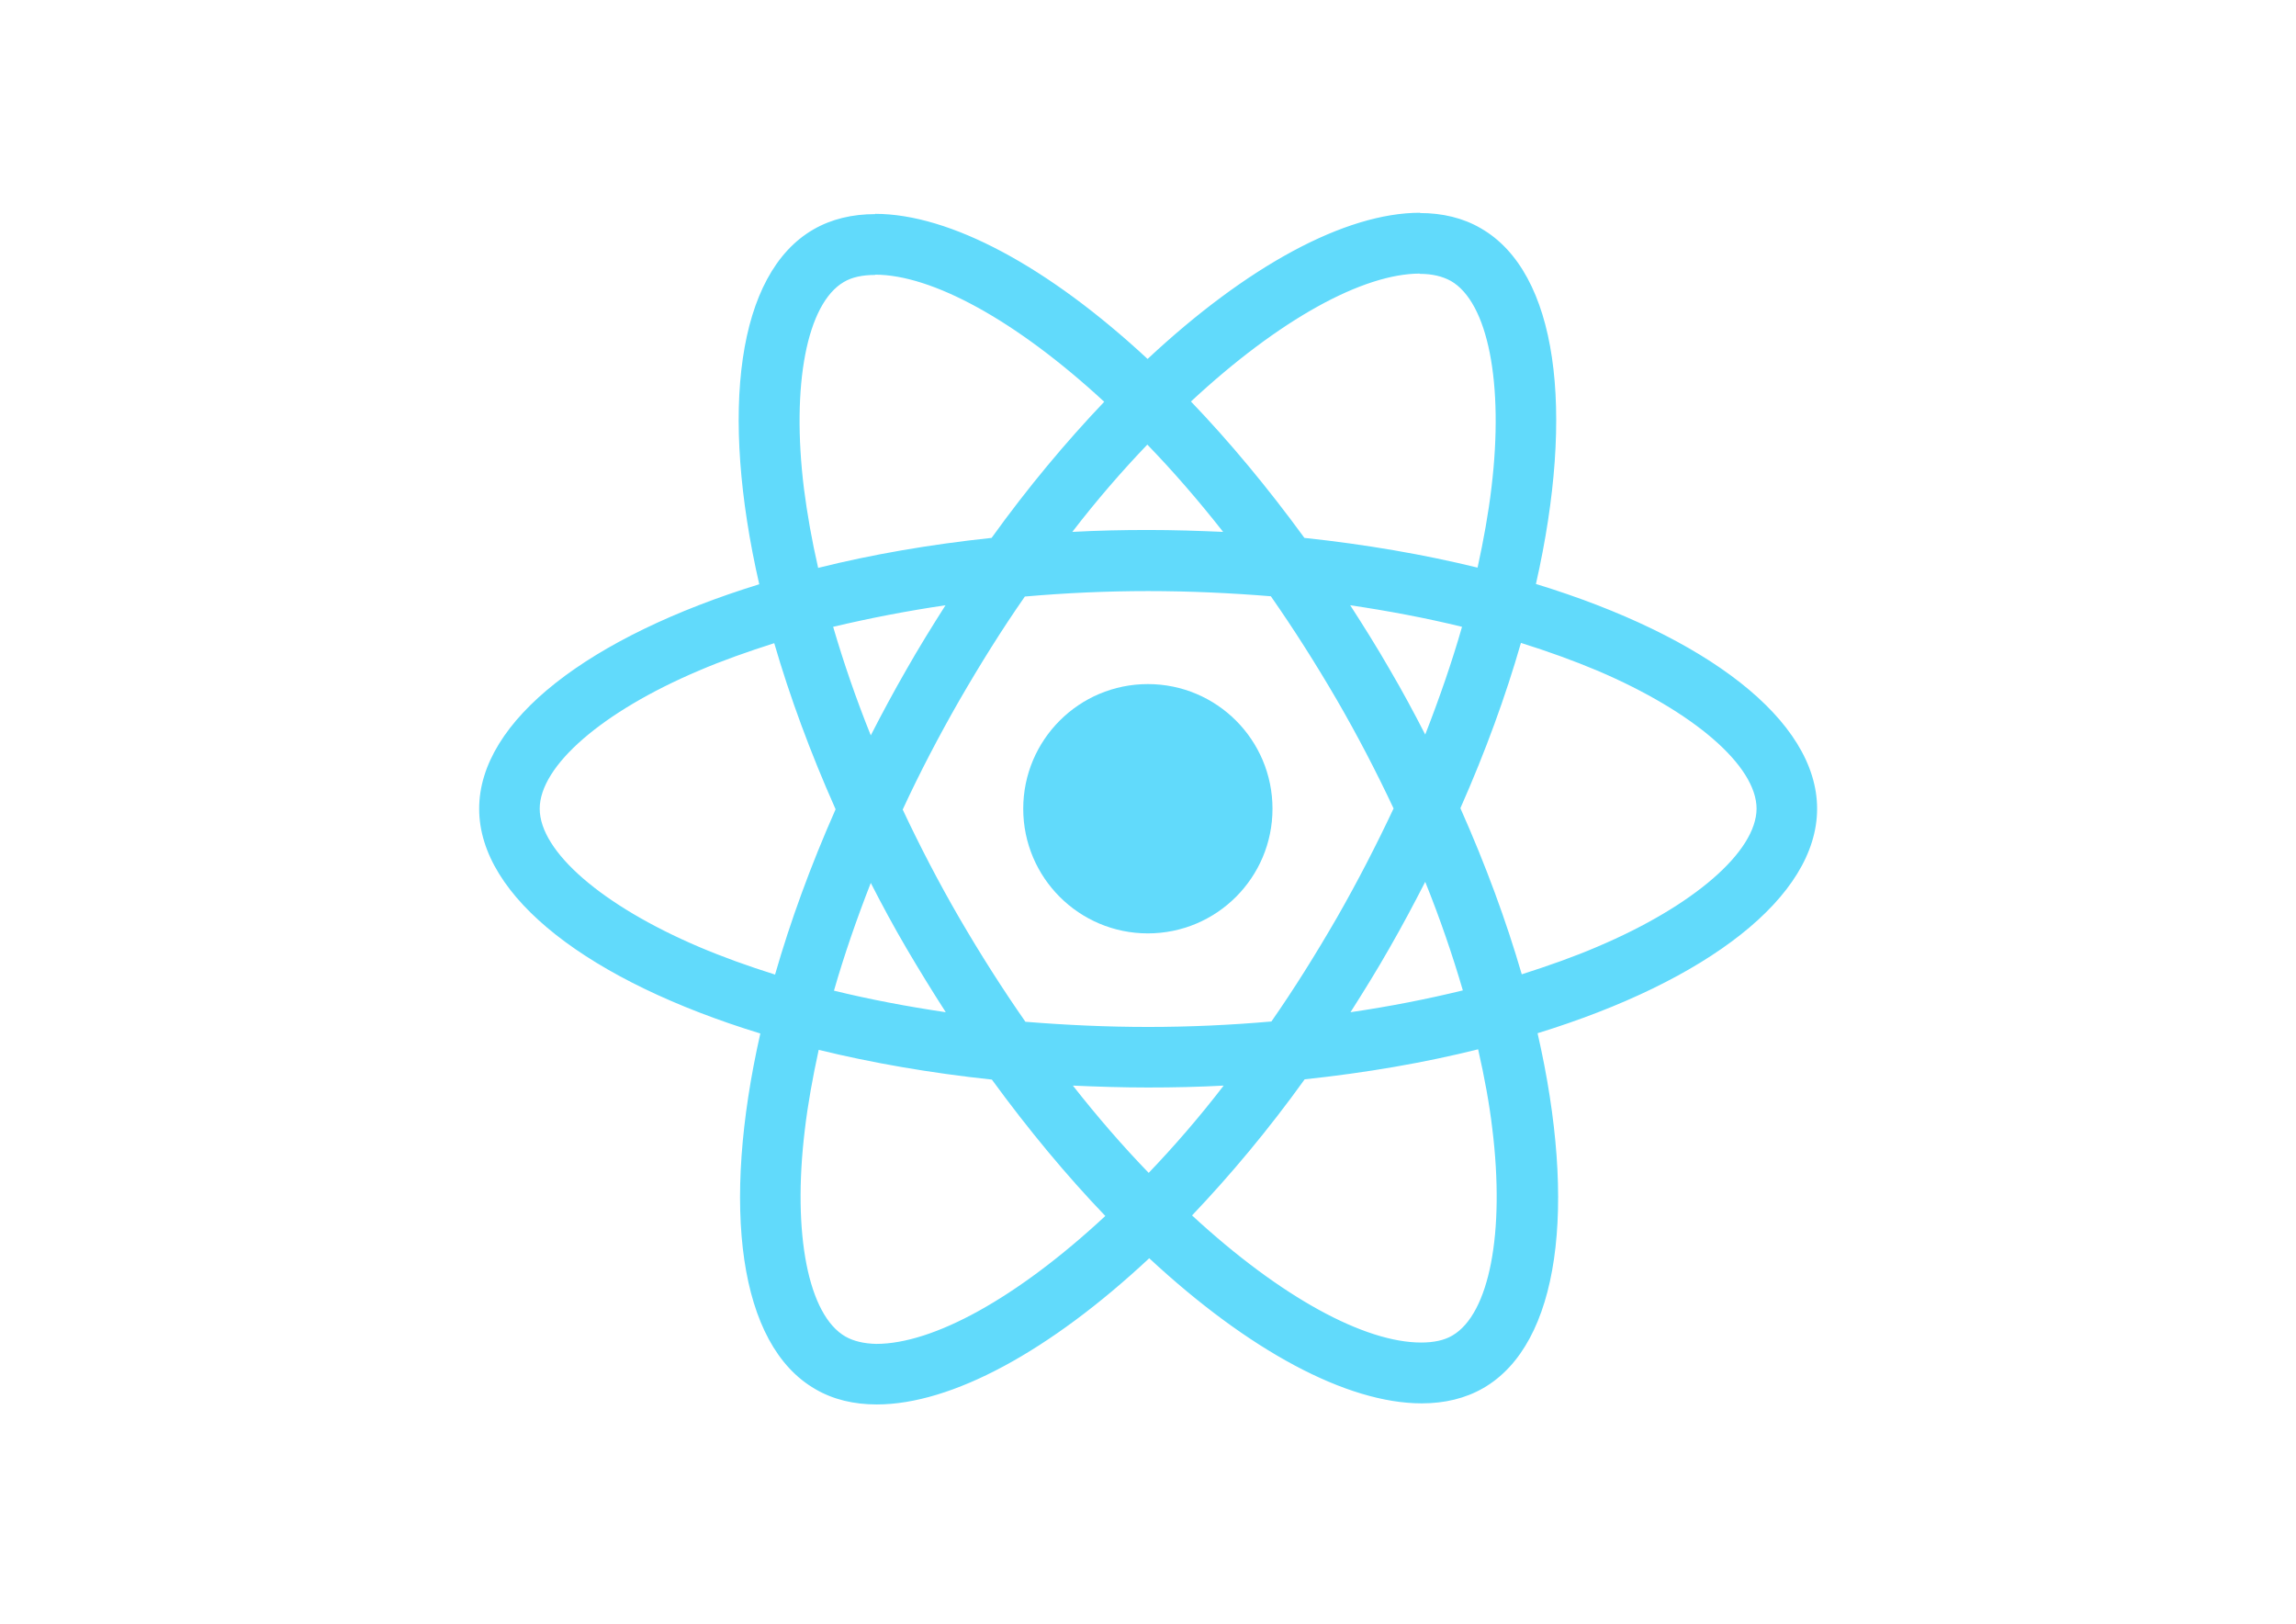
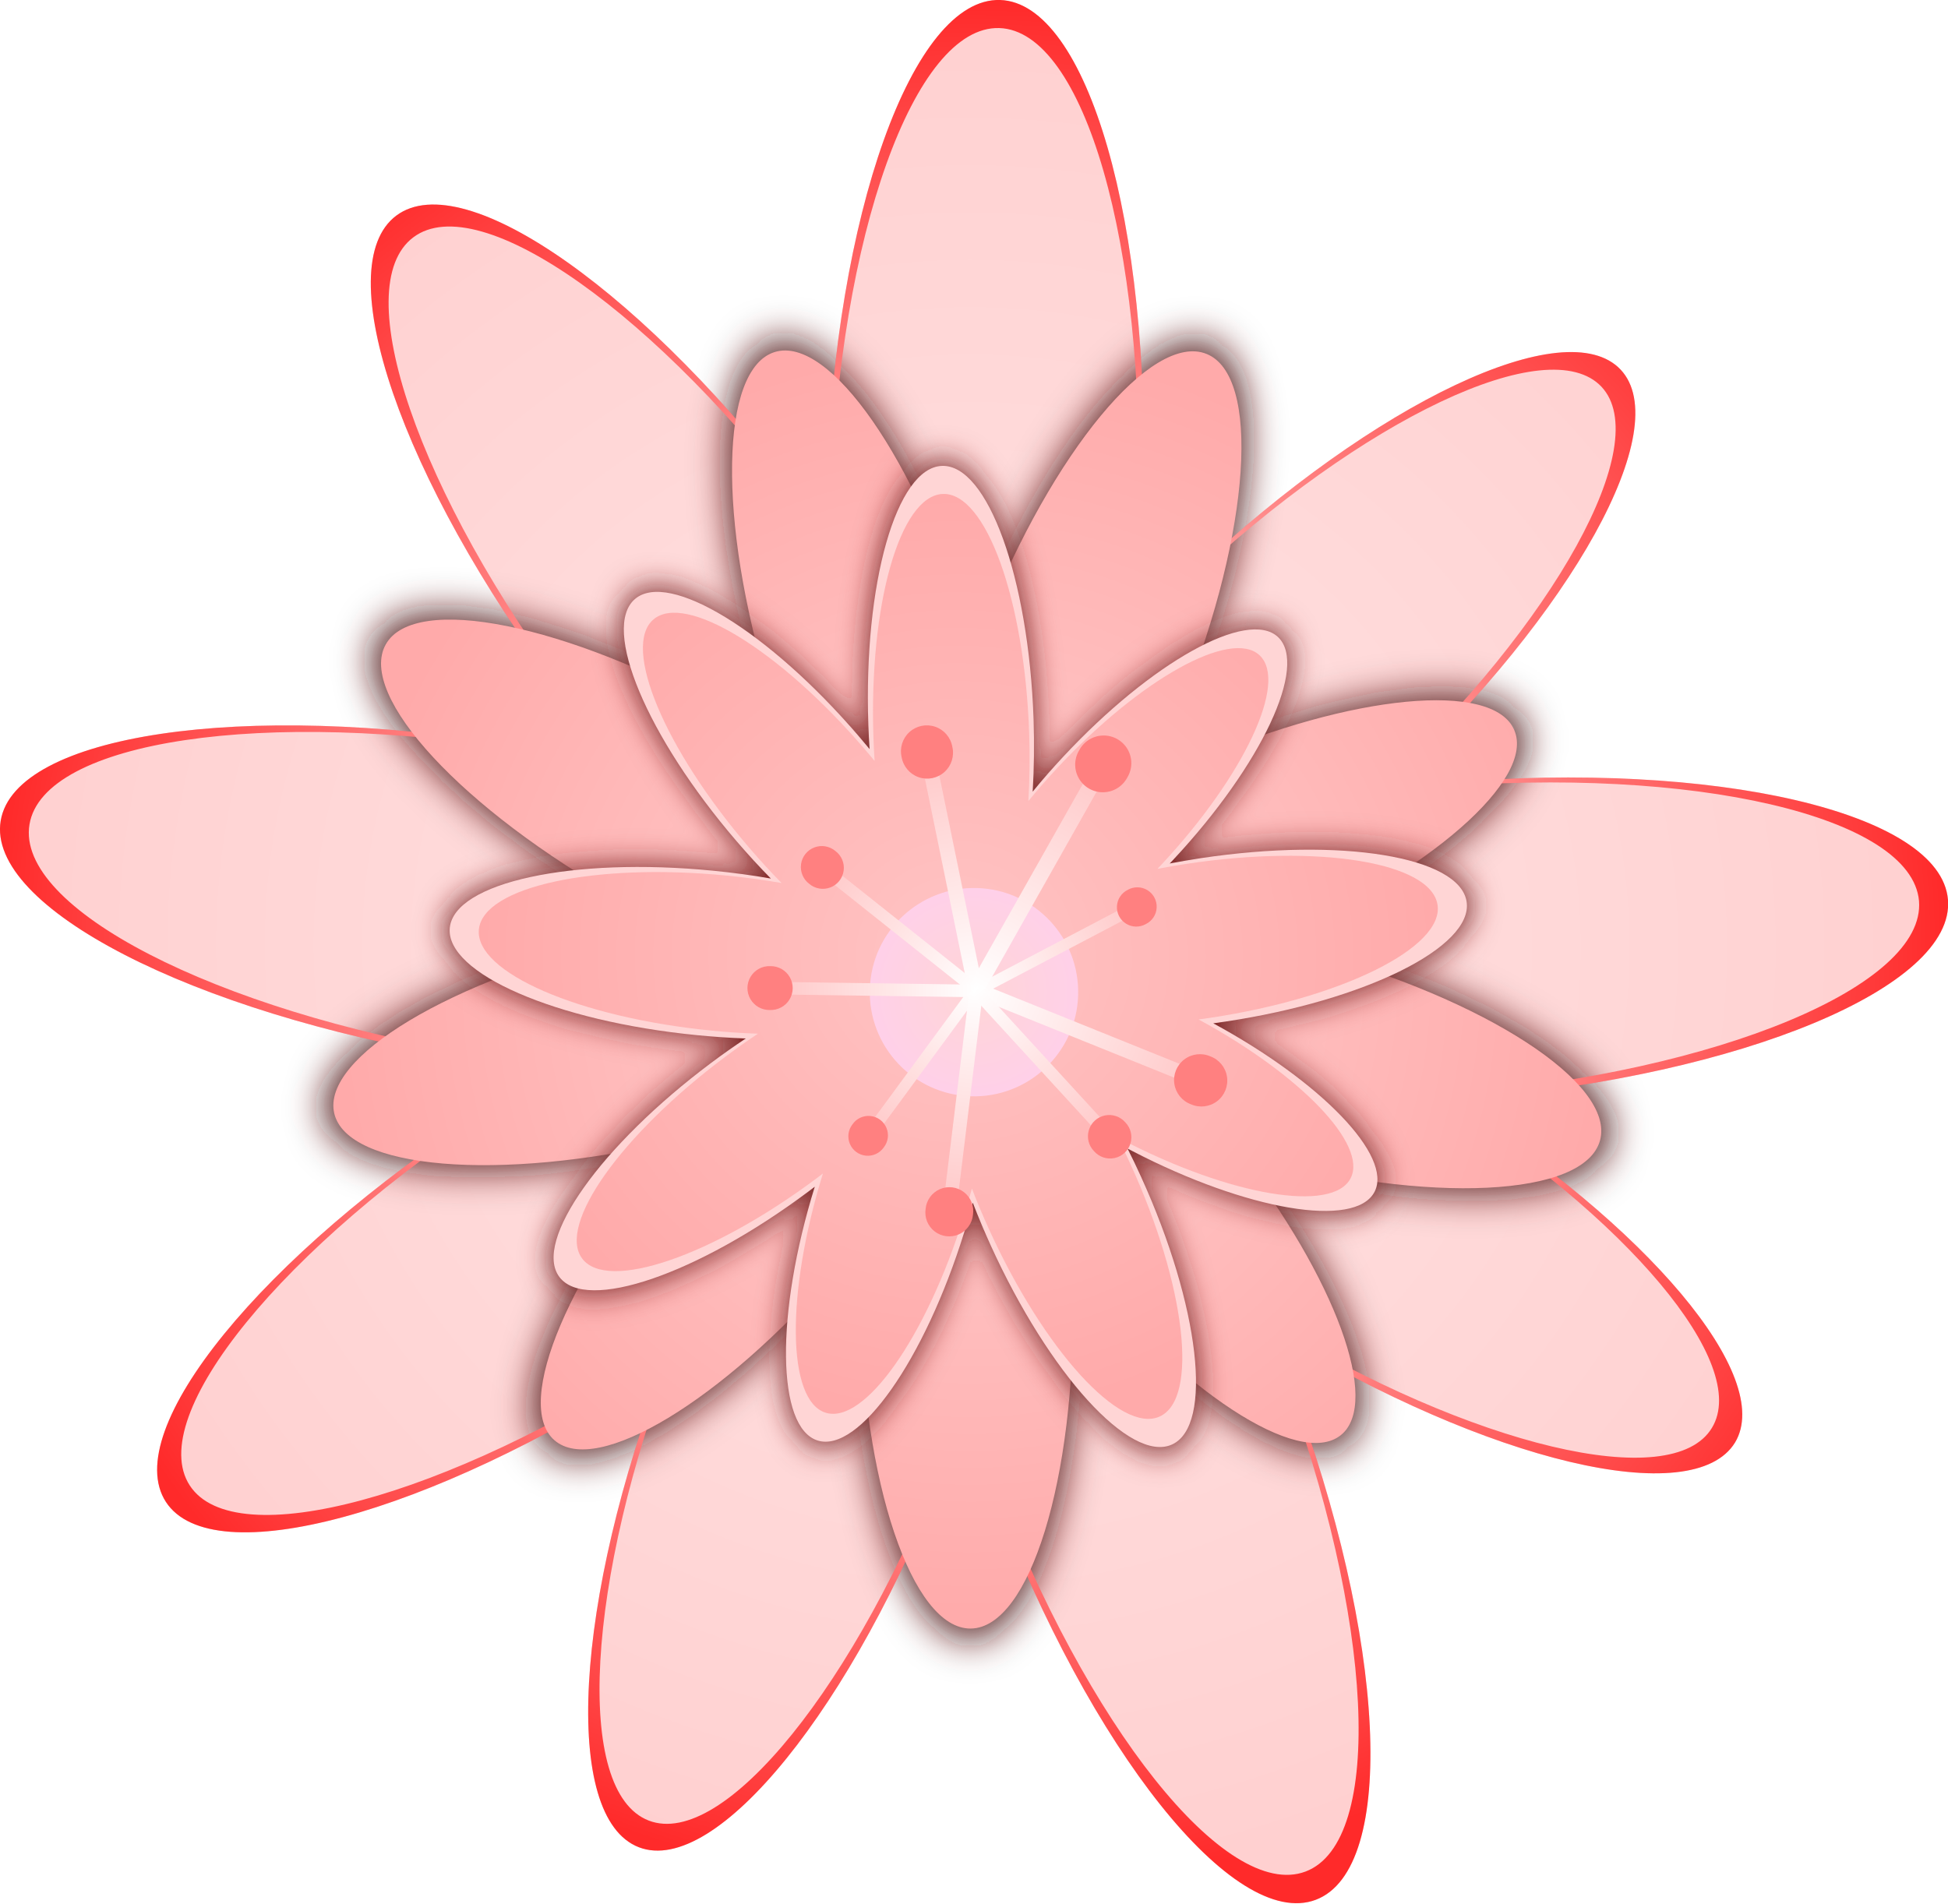
- <svg xmlns="http://www.w3.org/2000/svg" viewBox="0 0 841.9 595.3">
-   <g fill="#61DAFB">
-     <path d="M666.3 296.5c0-32.5-40.7-63.3-103.1-82.4 14.4-63.6 8-114.2-20.2-130.4-6.5-3.8-14.1-5.6-22.4-5.6v22.3c4.6 0 8.3.9 11.4 2.6 13.6 7.8 19.5 37.5 14.9 75.7-1.1 9.4-2.9 19.3-5.1 29.4-19.6-4.8-41-8.5-63.5-10.9-13.5-18.5-27.5-35.3-41.6-50 32.6-30.3 63.2-46.9 84-46.9V78c-27.5 0-63.5 19.6-99.9 53.6-36.4-33.8-72.4-53.2-99.9-53.2v22.3c20.7 0 51.4 16.5 84 46.6-14 14.7-28 31.4-41.3 49.9-22.6 2.4-44 6.1-63.6 11-2.3-10-4-19.7-5.2-29-4.7-38.2 1.1-67.9 14.6-75.8 3-1.8 6.9-2.6 11.5-2.6V78.5c-8.4 0-16 1.8-22.6 5.6-28.1 16.2-34.4 66.7-19.9 130.1-62.2 19.2-102.7 49.9-102.7 82.3 0 32.5 40.7 63.3 103.1 82.4-14.4 63.6-8 114.2 20.2 130.4 6.5 3.8 14.1 5.6 22.5 5.6 27.5 0 63.5-19.6 99.9-53.6 36.4 33.8 72.4 53.2 99.9 53.2 8.4 0 16-1.8 22.6-5.6 28.1-16.2 34.4-66.7 19.9-130.1 62-19.1 102.5-49.9 102.5-82.3zm-130.2-66.7c-3.7 12.9-8.3 26.2-13.5 39.5-4.1-8-8.4-16-13.1-24-4.6-8-9.5-15.8-14.4-23.4 14.2 2.1 27.9 4.7 41 7.9zm-45.8 106.5c-7.8 13.5-15.8 26.3-24.1 38.2-14.9 1.3-30 2-45.2 2-15.1 0-30.2-.7-45-1.9-8.3-11.9-16.4-24.6-24.2-38-7.6-13.1-14.5-26.4-20.8-39.8 6.2-13.4 13.2-26.8 20.7-39.9 7.8-13.5 15.8-26.3 24.1-38.2 14.9-1.3 30-2 45.2-2 15.1 0 30.2.7 45 1.9 8.3 11.9 16.4 24.6 24.2 38 7.6 13.1 14.5 26.4 20.8 39.8-6.3 13.4-13.2 26.8-20.7 39.9zm32.3-13c5.4 13.4 10 26.8 13.8 39.8-13.1 3.2-26.9 5.9-41.2 8 4.9-7.7 9.8-15.6 14.4-23.7 4.6-8 8.9-16.1 13-24.1zM421.2 430c-9.3-9.6-18.6-20.3-27.8-32 9 .4 18.2.7 27.5.7 9.4 0 18.7-.2 27.8-.7-9 11.7-18.3 22.4-27.5 32zm-74.4-58.9c-14.2-2.1-27.9-4.7-41-7.9 3.7-12.9 8.3-26.2 13.5-39.5 4.1 8 8.4 16 13.1 24 4.7 8 9.5 15.8 14.4 23.4zM420.7 163c9.3 9.6 18.6 20.3 27.8 32-9-.4-18.2-.7-27.5-.7-9.4 0-18.7.2-27.8.7 9-11.7 18.3-22.4 27.5-32zm-74 58.9c-4.9 7.7-9.8 15.6-14.4 23.7-4.6 8-8.9 16-13 24-5.4-13.4-10-26.8-13.8-39.8 13.1-3.1 26.9-5.8 41.2-7.9zm-90.5 125.2c-35.4-15.1-58.3-34.9-58.3-50.6 0-15.7 22.9-35.6 58.3-50.6 8.6-3.7 18-7 27.7-10.1 5.7 19.6 13.2 40 22.5 60.9-9.2 20.8-16.6 41.1-22.2 60.6-9.9-3.1-19.3-6.5-28-10.2zM310 490c-13.6-7.8-19.5-37.5-14.9-75.7 1.1-9.4 2.9-19.3 5.1-29.4 19.6 4.8 41 8.5 63.5 10.9 13.5 18.5 27.5 35.3 41.6 50-32.6 30.3-63.2 46.9-84 46.9-4.5-.1-8.3-1-11.3-2.7zm237.2-76.2c4.7 38.2-1.1 67.9-14.6 75.8-3 1.8-6.9 2.6-11.5 2.6-20.7 0-51.4-16.5-84-46.6 14-14.7 28-31.4 41.3-49.9 22.6-2.4 44-6.1 63.6-11 2.3 10.1 4.1 19.8 5.2 29.1zm38.5-66.7c-8.6 3.7-18 7-27.7 10.1-5.7-19.6-13.2-40-22.5-60.9 9.2-20.8 16.6-41.1 22.2-60.6 9.9 3.1 19.3 6.5 28.1 10.2 35.4 15.1 58.3 34.9 58.3 50.6-.1 15.7-23 35.6-58.4 50.6zM320.8 78.4z" />
-     <circle cx="420.9" cy="296.5" r="45.7" />
-     <path d="M520.5 78.1z" />
+ <svg xmlns="http://www.w3.org/2000/svg" xmlns:xlink="http://www.w3.org/1999/xlink" id="svg8323" viewBox="0 0 397.02 387.97" version="1.0">
+   <defs id="defs8325">
+     <linearGradient id="linearGradient8861">
+       <stop id="stop8863" style="stop-color:#ffffff" offset="0" />
+       <stop id="stop8865" style="stop-color:#ffcaca" offset="1" />
+     </linearGradient>
+     <linearGradient id="linearGradient8867" y2="160.93" xlink:href="#linearGradient8861" gradientUnits="userSpaceOnUse" x2="854.29" gradientTransform="translate(-1.4285)" y1="426.65" x1="854.29" />
+     <radialGradient id="radialGradient8993" gradientUnits="userSpaceOnUse" cy="379.42" cx="846.8" gradientTransform="matrix(.18777 .0058822 -.005713 .18237 746.96 268.24)" r="1057.5">
+       <stop id="stop8989" style="stop-color:#ffe4e4" offset="0" />
+       <stop id="stop8991" style="stop-color:#ffd0d0" offset="1" />
+     </radialGradient>
+     <radialGradient id="radialGradient9008" gradientUnits="userSpaceOnUse" cy="379.42" cx="846.8" gradientTransform="matrix(.18777 .0058822 -.005713 .18237 746.96 268.24)" r="1057.5">
+       <stop id="stop9004" style="stop-color:#ffffff" offset="0" />
+       <stop id="stop9006" style="stop-color:#ff2a2a" offset="1" />
+     </radialGradient>
+     <radialGradient id="radialGradient9020" gradientUnits="userSpaceOnUse" cy="423.22" cx="848.13" gradientTransform="matrix(.18777 .0058822 -.005955 .1901 747.05 265.21)" r="687.92">
+       <stop id="stop9016" style="stop-color:#ffd0d0" offset="0" />
+       <stop id="stop9018" style="stop-color:#ffaaaa" offset="1" />
+     </radialGradient>
+     <radialGradient id="radialGradient9032" gradientUnits="userSpaceOnUse" cy="390.71" cx="831.56" gradientTransform="matrix(.18777 .0058822 -.0056688 .18096 746.94 268.86)" r="519.58">
+       <stop id="stop9028" style="stop-color:#ffc4c4" offset="0" />
+       <stop id="stop9030" style="stop-color:#ffaaaa" offset="1" />
+     </radialGradient>
+     <filter id="filter9050">
+       <feGaussianBlur id="feGaussianBlur9052" stdDeviation="16.379" />
+     </filter>
+     <filter id="filter9070">
+       <feGaussianBlur id="feGaussianBlur9072" stdDeviation="21.065" />
+     </filter>
+     <radialGradient id="radialGradient9080" gradientUnits="userSpaceOnUse" cy="78.449" cx="-647.83" r="113.04">
+       <stop id="stop9076" style="stop-color:#ffd5d5" offset="0" />
+       <stop id="stop9078" style="stop-color:#ffd0e9" offset="1" />
+     </radialGradient>
+   </defs>
+   <g id="layer1" transform="translate(-705.79 -149.56)">
+     <path id="path8937" style="fill:url(#radialGradient8993)" d="m909.62 149.56c-17.8-0.56-33.65 43.79-35.38 99-0.1 3.2-0.15 6.37-0.15 9.5-1.27-1.78-2.57-3.55-3.9-5.33-32.27-43.09-69.73-69.62-83.63-59.22-13.89 10.41 1.02 53.83 33.29 96.92 4.08 5.45 8.25 10.64 12.44 15.52-7.14-1.74-14.63-3.28-22.37-4.56-54.49-9.03-101.07-2.09-103.99 15.48-2.91 17.57 38.95 39.15 93.44 48.18 6.47 1.07 12.84 1.92 19.03 2.55-4.64 2.66-9.33 5.52-14.03 8.57-45.21 29.33-74.23 64.97-64.77 79.55 9.46 14.57 53.83 2.6 99.04-26.73 0.94-0.61 1.87-1.22 2.79-1.84-18.67 48.62-21.11 92.93-5.43 98.97 15.71 6.05 43.7-28.58 62.47-77.31 1.47-3.82 2.83-7.61 4.1-11.36 1.75 5.62 3.71 11.35 5.9 17.14 19.48 51.68 48.82 88.52 65.48 82.24 16.67-6.28 14.38-53.33-5.11-105.01-1.47-3.91-3-7.74-4.58-11.47 0.59 0.37 1.18 0.73 1.78 1.09 43.06 26.14 84.86 36.07 93.36 22.18 8.1-13.43-17.9-44.2-58.5-69.84 1.6-0.11 3.2-0.23 4.9-0.37 55-4.59 98.5-22.72 97-40.47s-47.4-28.42-102.4-23.83c-4.19 0.35-8.31 0.78-12.34 1.27 0.54-0.5 1.09-1.01 1.64-1.52 36.7-34.49 57.5-72.1 46.4-83.94s-49.97 6.55-86.69 41.04c-4.55 4.26-8.85 8.58-12.88 12.88 1.14-8.95 1.9-18.43 2.21-28.26 1.73-55.21-11.32-100.46-29.12-101.02z" />
+     <path id="path9054" style="filter:url(#filter9070);fill:#501616" transform="matrix(.18777 .0058822 -.0058822 .18777 747.02 266.19)" d="m1084.7-280.91c-60.8-22.03-165.7 113.28-234.02 302.05-3.97 10.946-7.71 21.838-11.25 32.643-2.39-7.563-4.87-15.169-7.45-22.803-62.82-185.32-162.29-319.29-222.05-299.04-59.75 20.25-57.27 187.11 5.54 372.43 7.95 23.45 16.49 46.07 25.46 67.67-22.71-14.09-46.84-27.84-72.14-41.02-178.05-92.735-346.82-121.39-376.72-63.981-29.9 57.411 90.32 179.25 268.37 271.98 21.16 11.03 42.19 21.14 62.87 30.32-19.04 3.95-38.47 8.52-58.14 13.74-189.33 50.28-329.82 140.63-313.61 201.68s183.02 69.78 372.34 19.51c3.93-1.05 7.84-2.1 11.73-3.18-119.43 146.89-177.9 297.19-130.54 335.77 47.45 38.66 183.25-49.38 303.13-196.53 9.39-11.53 18.38-23.1 27-34.61-0.3 21.39 0.01 43.4 1.01 65.85 8.96 200.56 68.7 361.03 133.36 358.13 64.67-2.9 109.9-168.03 100.95-368.59-0.68-15.18-1.65-30.12-2.89-44.8 1.62 1.93 3.27 3.86 4.92 5.78 119.33 138.96 252.53 220.49 297.33 182.01 43.3-37.18-11.7-172.86-123.1-307.33 5.7 1.45 11.4 2.87 17.2 4.24 195.4 46.3 366 32.74 380.9-30.25 15-62.98-131.5-151.66-326.8-197.96-14.8-3.52-29.5-6.69-44-9.52 2.4-1.14 4.9-2.27 7.4-3.43 165.8-77.68 280-184.12 255-237.59-25.1-53.465-180-33.811-345.8 43.87-20.5 9.62-40.2 19.65-59 29.99 14-29.64 27.4-61.54 39.5-95.16 68.4-188.77 74.4-359.84 13.5-381.87z" />
+     <path id="path8997" style="fill:url(#radialGradient9008)" d="m909.62 149.56c-17.8-0.56-33.65 43.79-35.38 99-0.1 3.2-0.15 6.37-0.15 9.5-1.27-1.78-2.57-3.55-3.9-5.33-32.27-43.09-69.73-69.62-83.63-59.22-13.89 10.41 1.02 53.83 33.29 96.92 4.08 5.45 8.25 10.64 12.44 15.52-7.14-1.74-14.63-3.28-22.37-4.56-54.49-9.03-101.07-2.09-103.99 15.48-2.91 17.57 38.95 39.15 93.44 48.18 6.47 1.07 12.84 1.92 19.03 2.55-4.64 2.66-9.33 5.52-14.03 8.57-45.21 29.33-74.23 64.97-64.77 79.55 9.46 14.57 53.83 2.6 99.04-26.73 0.94-0.61 1.87-1.22 2.79-1.84-18.67 48.62-21.11 92.93-5.43 98.97 15.71 6.05 43.7-28.58 62.47-77.31 1.47-3.82 2.83-7.61 4.1-11.36 1.75 5.62 3.71 11.35 5.9 17.14 19.48 51.68 48.82 88.52 65.48 82.24 16.67-6.28 14.38-53.33-5.11-105.01-1.47-3.91-3-7.74-4.58-11.47 0.59 0.37 1.18 0.73 1.78 1.09 43.06 26.14 84.86 36.07 93.36 22.18 8.1-13.43-17.9-44.2-58.5-69.84 1.6-0.11 3.2-0.23 4.9-0.37 55-4.59 98.5-22.72 97-40.47s-47.4-28.42-102.4-23.83c-4.19 0.35-8.31 0.78-12.34 1.27 0.54-0.5 1.09-1.01 1.64-1.52 36.7-34.49 57.5-72.1 46.4-83.94s-49.97 6.55-86.69 41.04c-4.55 4.26-8.85 8.58-12.88 12.88 1.14-8.95 1.9-18.43 2.21-28.26 1.73-55.21-11.32-100.46-29.12-101.02zm-0.17 5.72c17.27 0.54 29.93 44.45 28.25 98.02-0.3 9.54-1.04 18.74-2.14 27.43 3.91-4.18 8.09-8.37 12.49-12.51 35.64-33.47 73.35-51.3 84.15-39.81 10.7 11.49-9.4 47.97-45.04 81.44-0.54 0.5-1.07 0.99-1.6 1.48 3.91-0.48 7.91-0.9 11.97-1.24 53.37-4.45 97.87 5.91 99.37 23.13 1.4 17.22-40.8 34.82-94.2 39.27-1.5 0.14-3.13 0.25-4.69 0.36 39.39 24.88 64.59 54.74 56.69 67.77-8.1 13.48-48.7 3.84-90.51-21.52-0.58-0.35-1.15-0.71-1.72-1.06 1.53 3.62 3.02 7.33 4.45 11.13 18.91 50.15 21.12 95.8 4.95 101.9-16.17 6.09-44.63-29.66-63.54-79.81-2.12-5.61-4.03-11.17-5.72-16.63-1.23 3.64-2.56 7.32-3.98 11.03-18.22 47.28-45.37 80.89-60.62 75.02-15.22-5.86-12.85-48.85 5.27-96.04-0.9 0.6-1.8 1.19-2.71 1.78-43.87 28.46-86.93 40.08-96.11 25.94-9.18-14.15 18.98-48.73 62.85-77.19 4.56-2.96 9.12-5.73 13.62-8.32-6.01-0.61-12.19-1.43-18.47-2.47-52.87-8.77-93.49-29.71-90.66-46.76 2.82-17.04 48.03-23.78 100.9-15.01 7.51 1.24 14.78 2.73 21.71 4.42-4.07-4.73-8.11-9.77-12.07-15.06-31.32-41.81-45.79-83.95-32.3-94.04 13.48-10.1 49.84 15.64 81.15 57.46 1.29 1.72 2.55 3.45 3.78 5.17 0-3.04 0.05-6.11 0.15-9.22 1.67-53.57 17.06-96.6 34.33-96.06z" />
+     <path id="path9010" style="fill:url(#radialGradient9020)" d="m951.66 221.69c-11.13-4.43-31.33 20-45.07 54.55-0.8 2-1.55 4-2.27 5.98-0.4-1.42-0.81-2.84-1.25-4.27-10.55-34.66-28.19-60.04-39.36-56.64-11.18 3.41-11.69 34.3-1.14 68.97 1.34 4.39 2.79 8.63 4.32 12.68-4.12-2.74-8.51-5.43-13.11-8.01-32.42-18.2-63.5-24.49-69.37-14.03-5.86 10.45 15.68 33.7 48.1 51.9 3.86 2.16 7.69 4.16 11.47 5.97-3.55 0.63-7.17 1.36-10.85 2.21-35.33 8.21-61.86 24.12-59.22 35.51 2.65 11.4 33.48 13.98 68.81 5.77 0.74-0.17 1.47-0.34 2.19-0.52-22.96 26.5-34.65 53.98-26.11 61.4 8.56 7.43 34.21-8.08 57.25-34.62 1.81-2.08 3.54-4.17 5.2-6.25-0.18 3.96-0.25 8.03-0.19 12.19 0.49 37.18 10.62 67.22 22.6 67.06 11.99-0.16 21.32-30.46 20.83-67.63-0.04-2.82-0.13-5.59-0.28-8.31 0.29 0.36 0.58 0.73 0.88 1.09 21.28 26.42 45.47 42.28 53.98 35.42 8.23-6.63-1.16-32.06-21-57.6 1.04 0.3 2.1 0.6 3.16 0.88 35.89 9.71 67.57 8.19 70.67-3.39 3.1-11.57-23.4-28.83-59.34-38.54-2.72-0.73-5.43-1.41-8.09-2.01 0.46-0.2 0.92-0.39 1.39-0.59 31.14-13.42 52.94-32.46 48.54-42.5-4.3-10.05-33.08-7.31-64.22 6.11-3.85 1.66-7.56 3.4-11.1 5.21 2.77-5.41 5.43-11.23 7.87-17.39 13.74-34.54 15.85-66.17 4.71-70.6z" />
+     <path id="path9036" style="filter:url(#filter9050);fill:#782121" transform="matrix(.18777 .0058822 -.0058822 .18777 747.02 266.19)" d="m798.19-145.09c-49.82 3.3-81.94 131.35-71.7 285.84 0.6 8.96 1.33 17.81 2.18 26.54-4.03-4.6-8.14-9.21-12.33-13.79-101.79-111.42-213.56-175.21-249.48-142.39-35.93 32.82 17.53 149.89 119.32 261.3 12.87 14.1 25.92 27.43 38.94 39.91-20.39-2.92-41.7-5.15-63.65-6.62-154.49-10.32-282.56 21.74-285.88 71.55-3.33 49.81 119.33 98.61 273.81 108.93 18.36 1.22 36.35 1.85 53.8 1.92-12.23 8.7-24.53 17.94-36.81 27.73-118.13 94.17-189.35 201.52-158.99 239.61 30.37 38.09 150.88-7.43 269.01-101.61 2.45-1.95 4.89-3.91 7.3-5.87-38.83 140.74-33.55 265.01 11.86 277.58 45.48 12.6 114.11-91.66 153.17-232.73 3.06-11.05 5.83-22.01 8.35-32.81 6.41 15.2 13.46 30.65 21.12 46.2 68.47 138.86 160.39 233.65 205.19 211.57 44.7-22.07 25.5-152.7-43-291.57-5.1-10.51-10.5-20.76-15.9-30.74 1.8 0.85 3.5 1.71 5.3 2.55 127.3 61.16 246.7 77.46 266.4 36.4 19-39.67-61.9-118.45-182.2-178.89 4.5-0.74 9-1.52 13.5-2.34 152.3-27.84 268.6-90.29 259.6-139.4s-139.8-66.37-292.1-38.53c-11.6 2.11-23 4.43-34.1 6.92 1.4-1.56 2.8-3.13 4.2-4.71 93-106.25 140.7-216.82 106.4-246.82-34.2-29.998-137.5 31.884-230.55 138.13-11.52 13.15-22.35 26.35-32.4 39.47 0.72-25.28 0.26-51.94-1.56-79.46-10.24-154.48-58.99-277.18-108.8-273.87z" />
+     <path id="path9034" style="fill:#ffd5d5" d="m897.78 244.53c-9.29 0.32-16.02 23.97-15.01 52.78 0.06 1.67 0.14 3.32 0.25 4.95-0.72-0.88-1.46-1.76-2.22-2.64-18.29-21.33-38.72-33.85-45.6-27.95s2.39 28 20.68 49.33c2.32 2.7 4.67 5.26 7.02 7.65-3.78-0.66-7.73-1.2-11.81-1.6-28.69-2.82-52.72 2.4-53.63 11.65-0.91 9.26 21.64 19.05 50.33 21.87 3.41 0.34 6.76 0.56 10 0.68-2.32 1.54-4.67 3.19-7.01 4.94-22.53 16.84-36.42 36.41-30.99 43.67 5.43 7.27 28.13-0.5 50.67-17.34 0.46-0.35 0.93-0.7 1.39-1.05-8.05 25.97-7.79 49.13 0.59 51.74 8.39 2.61 21.77-16.4 29.86-42.43 0.64-2.04 1.22-4.06 1.75-6.06 1.1 2.87 2.33 5.78 3.66 8.72 11.94 26.25 28.49 44.43 36.95 40.58 8.47-3.85 5.65-28.27-6.29-54.52-0.9-1.99-1.83-3.93-2.78-5.81 0.32 0.16 0.64 0.33 0.97 0.5 23.34 12.13 45.46 15.86 49.37 8.33 3.78-7.27-10.82-22.41-32.87-34.36 0.84-0.11 1.68-0.23 2.52-0.36 28.51-4.29 50.52-15.24 49.12-24.43s-25.62-13.17-54.13-8.88c-2.17 0.33-4.3 0.7-6.38 1.09 0.27-0.28 0.53-0.56 0.8-0.85 17.94-19.23 27.46-39.53 21.26-45.32-6.2-5.78-25.79 5.13-43.73 24.37-2.22 2.38-4.31 4.77-6.26 7.16 0.28-4.71 0.35-9.67 0.18-14.8-1.01-28.82-9.37-51.94-18.66-51.61z" />
+     <path id="path9022" style="fill:url(#radialGradient9032)" d="m897.96 250.25c-8.76 0.31-15.1 22.6-14.15 49.76 0.05 1.58 0.13 3.14 0.23 4.67-0.68-0.83-1.37-1.66-2.09-2.49-17.24-20.1-36.5-31.91-42.99-26.35-6.48 5.56 2.26 26.4 19.5 46.5 2.19 2.55 4.4 4.96 6.62 7.22-3.57-0.62-7.29-1.13-11.14-1.51-27.04-2.66-49.69 2.26-50.55 10.98s20.4 17.96 47.45 20.62c3.21 0.32 6.36 0.52 9.42 0.63-2.19 1.46-4.4 3.02-6.61 4.67-21.24 15.87-34.33 34.31-29.21 41.16s26.51-0.47 47.76-16.34c0.44-0.33 0.88-0.66 1.31-1-7.58 24.49-7.34 46.32 0.56 48.77 7.91 2.46 20.52-15.45 28.15-39.99 0.6-1.92 1.15-3.83 1.65-5.71 1.04 2.7 2.19 5.45 3.45 8.22 11.25 24.74 26.85 41.88 34.83 38.25 7.98-3.62 5.33-26.65-5.93-51.39-0.85-1.88-1.72-3.7-2.62-5.48 0.3 0.16 0.61 0.32 0.91 0.47 22.01 11.43 42.86 14.95 46.54 7.85 3.56-6.85-10.2-21.12-30.98-32.39 0.79-0.1 1.58-0.21 2.38-0.33 26.87-4.05 47.65-14.37 46.32-23.03-1.31-8.67-24.17-12.42-51.05-8.37-2.04 0.31-4.05 0.65-6.02 1.03 0.26-0.27 0.51-0.54 0.76-0.81 16.91-18.13 25.89-37.27 20.04-42.72-5.84-5.45-24.31 4.84-41.22 22.97-2.09 2.24-4.06 4.5-5.9 6.75 0.27-4.44 0.33-9.12 0.16-13.95-0.95-27.17-8.82-48.96-17.58-48.66z" />
+     <path id="path8955" style="fill:url(#radialGradient9080)" d="m-534.78 78.449a113.04 113.04 0 1 1 -226.09 0 113.04 113.04 0 1 1 226.09 0z" transform="matrix(.18777 .0058822 -.0058822 .18777 1026.4 340.89)" />
+     <g id="g8958" transform="matrix(.18777 .0058822 -.0058822 .18777 747.02 266.19)">
+       <g id="g8869" transform="matrix(.91039 -.21651 .21651 .91039 -15.948 222.89)">
+         <rect id="rect8859" style="fill:url(#linearGradient8867)" ry="8.571" height="265.71" width="17.143" y="160.93" x="844.29" />
+         <path id="path8346" style="fill:#ff8080" d="m1185.7 242.36a61.429 61.429 0 1 1 -122.8 0 61.429 61.429 0 1 1 122.8 0z" transform="matrix(.48837 0 0 .48837 303.79 26.856)" />
+       </g>
+       <g id="g8873" transform="matrix(-.57958 -.39853 .39853 -.57958 1177.6 1012.8)">
+         <rect id="rect8875" style="fill:url(#linearGradient8867)" ry="8.571" height="265.71" width="17.143" y="160.93" x="844.29" />
+         <path id="path8877" style="fill:#ff8080" d="m1185.7 242.36a61.429 61.429 0 1 1 -122.8 0 61.429 61.429 0 1 1 122.8 0z" transform="matrix(.48837 0 0 .48837 303.79 26.856)" />
+       </g>
+       <g id="g8881" transform="matrix(-.3227 .87813 -.87813 -.3227 1502.6 -184.81)">
+         <rect id="rect8883" style="fill:url(#linearGradient8867)" ry="8.571" height="265.71" width="17.143" y="160.93" x="844.29" />
+         <path id="path8885" style="fill:#ff8080" d="m1185.7 242.36a61.429 61.429 0 1 1 -122.8 0 61.429 61.429 0 1 1 122.8 0z" transform="matrix(.48837 0 0 .48837 303.79 26.856)" />
+       </g>
+       <g id="g8889" transform="matrix(.34503 .60947 -.60947 .34503 818.95 -238.52)">
+         <rect id="rect8891" style="fill:url(#linearGradient8867)" ry="8.571" height="265.71" width="17.143" y="160.93" x="844.29" />
+         <path id="path8893" style="fill:#ff8080" d="m1185.7 242.36a61.429 61.429 0 1 1 -122.8 0 61.429 61.429 0 1 1 122.8 0z" transform="matrix(.48837 0 0 .48837 303.79 26.856)" />
+       </g>
+       <g id="g8897" transform="matrix(.88579 .46409 -.46409 .88579 295.41 -347.08)">
+         <rect id="rect8899" style="fill:url(#linearGradient8867)" ry="8.571" height="265.71" width="17.143" y="160.93" x="844.29" />
+         <path id="path8901" style="fill:#ff8080" d="m1185.7 242.36a61.429 61.429 0 1 1 -122.8 0 61.429 61.429 0 1 1 122.8 0z" transform="matrix(.48837 0 0 .48837 303.79 26.856)" />
+       </g>
+       <g id="g8905" transform="matrix(.45388 -.60868 .60868 .45388 206.9 752.42)">
+         <rect id="rect8907" style="fill:url(#linearGradient8867)" ry="8.571" height="265.71" width="17.143" y="160.93" x="844.29" />
+         <path id="path8909" style="fill:#ff8080" d="m1185.7 242.36a61.429 61.429 0 1 1 -122.8 0 61.429 61.429 0 1 1 122.8 0z" transform="matrix(.48837 0 0 .48837 303.79 26.856)" />
+       </g>
+       <g id="g8913" transform="matrix(-.013805 -.79388 .79388 -.013805 526.29 1110.9)">
+         <rect id="rect8915" style="fill:url(#linearGradient8867)" ry="8.571" height="265.71" width="17.143" y="160.93" x="844.29" />
+         <path id="path8917" style="fill:#ff8080" d="m1185.7 242.36a61.429 61.429 0 1 1 -122.8 0 61.429 61.429 0 1 1 122.8 0z" transform="matrix(.48837 0 0 .48837 303.79 26.856)" />
+       </g>
+       <g id="g8921" transform="matrix(-.85972 -.07763 .07763 -.85972 1553.7 859.41)">
+         <rect id="rect8923" style="fill:url(#linearGradient8867)" ry="8.571" height="265.71" width="17.143" y="160.93" x="844.29" />
+         <path id="path8925" style="fill:#ff8080" d="m1185.7 242.36a61.429 61.429 0 1 1 -122.8 0 61.429 61.429 0 1 1 122.8 0z" transform="matrix(.48837 0 0 .48837 303.79 26.856)" />
+       </g>
+       <g id="g8929" transform="matrix(-.55056 .53751 -.53751 -.55056 1550.7 203.07)">
+         <rect id="rect8931" style="fill:url(#linearGradient8867)" ry="8.571" height="265.71" width="17.143" y="160.93" x="844.29" />
+         <path id="path8933" style="fill:#ff8080" d="m1185.7 242.36a61.429 61.429 0 1 1 -122.8 0 61.429 61.429 0 1 1 122.8 0z" transform="matrix(.48837 0 0 .48837 303.79 26.856)" />
+       </g>
+     </g>
  </g>
</svg>
